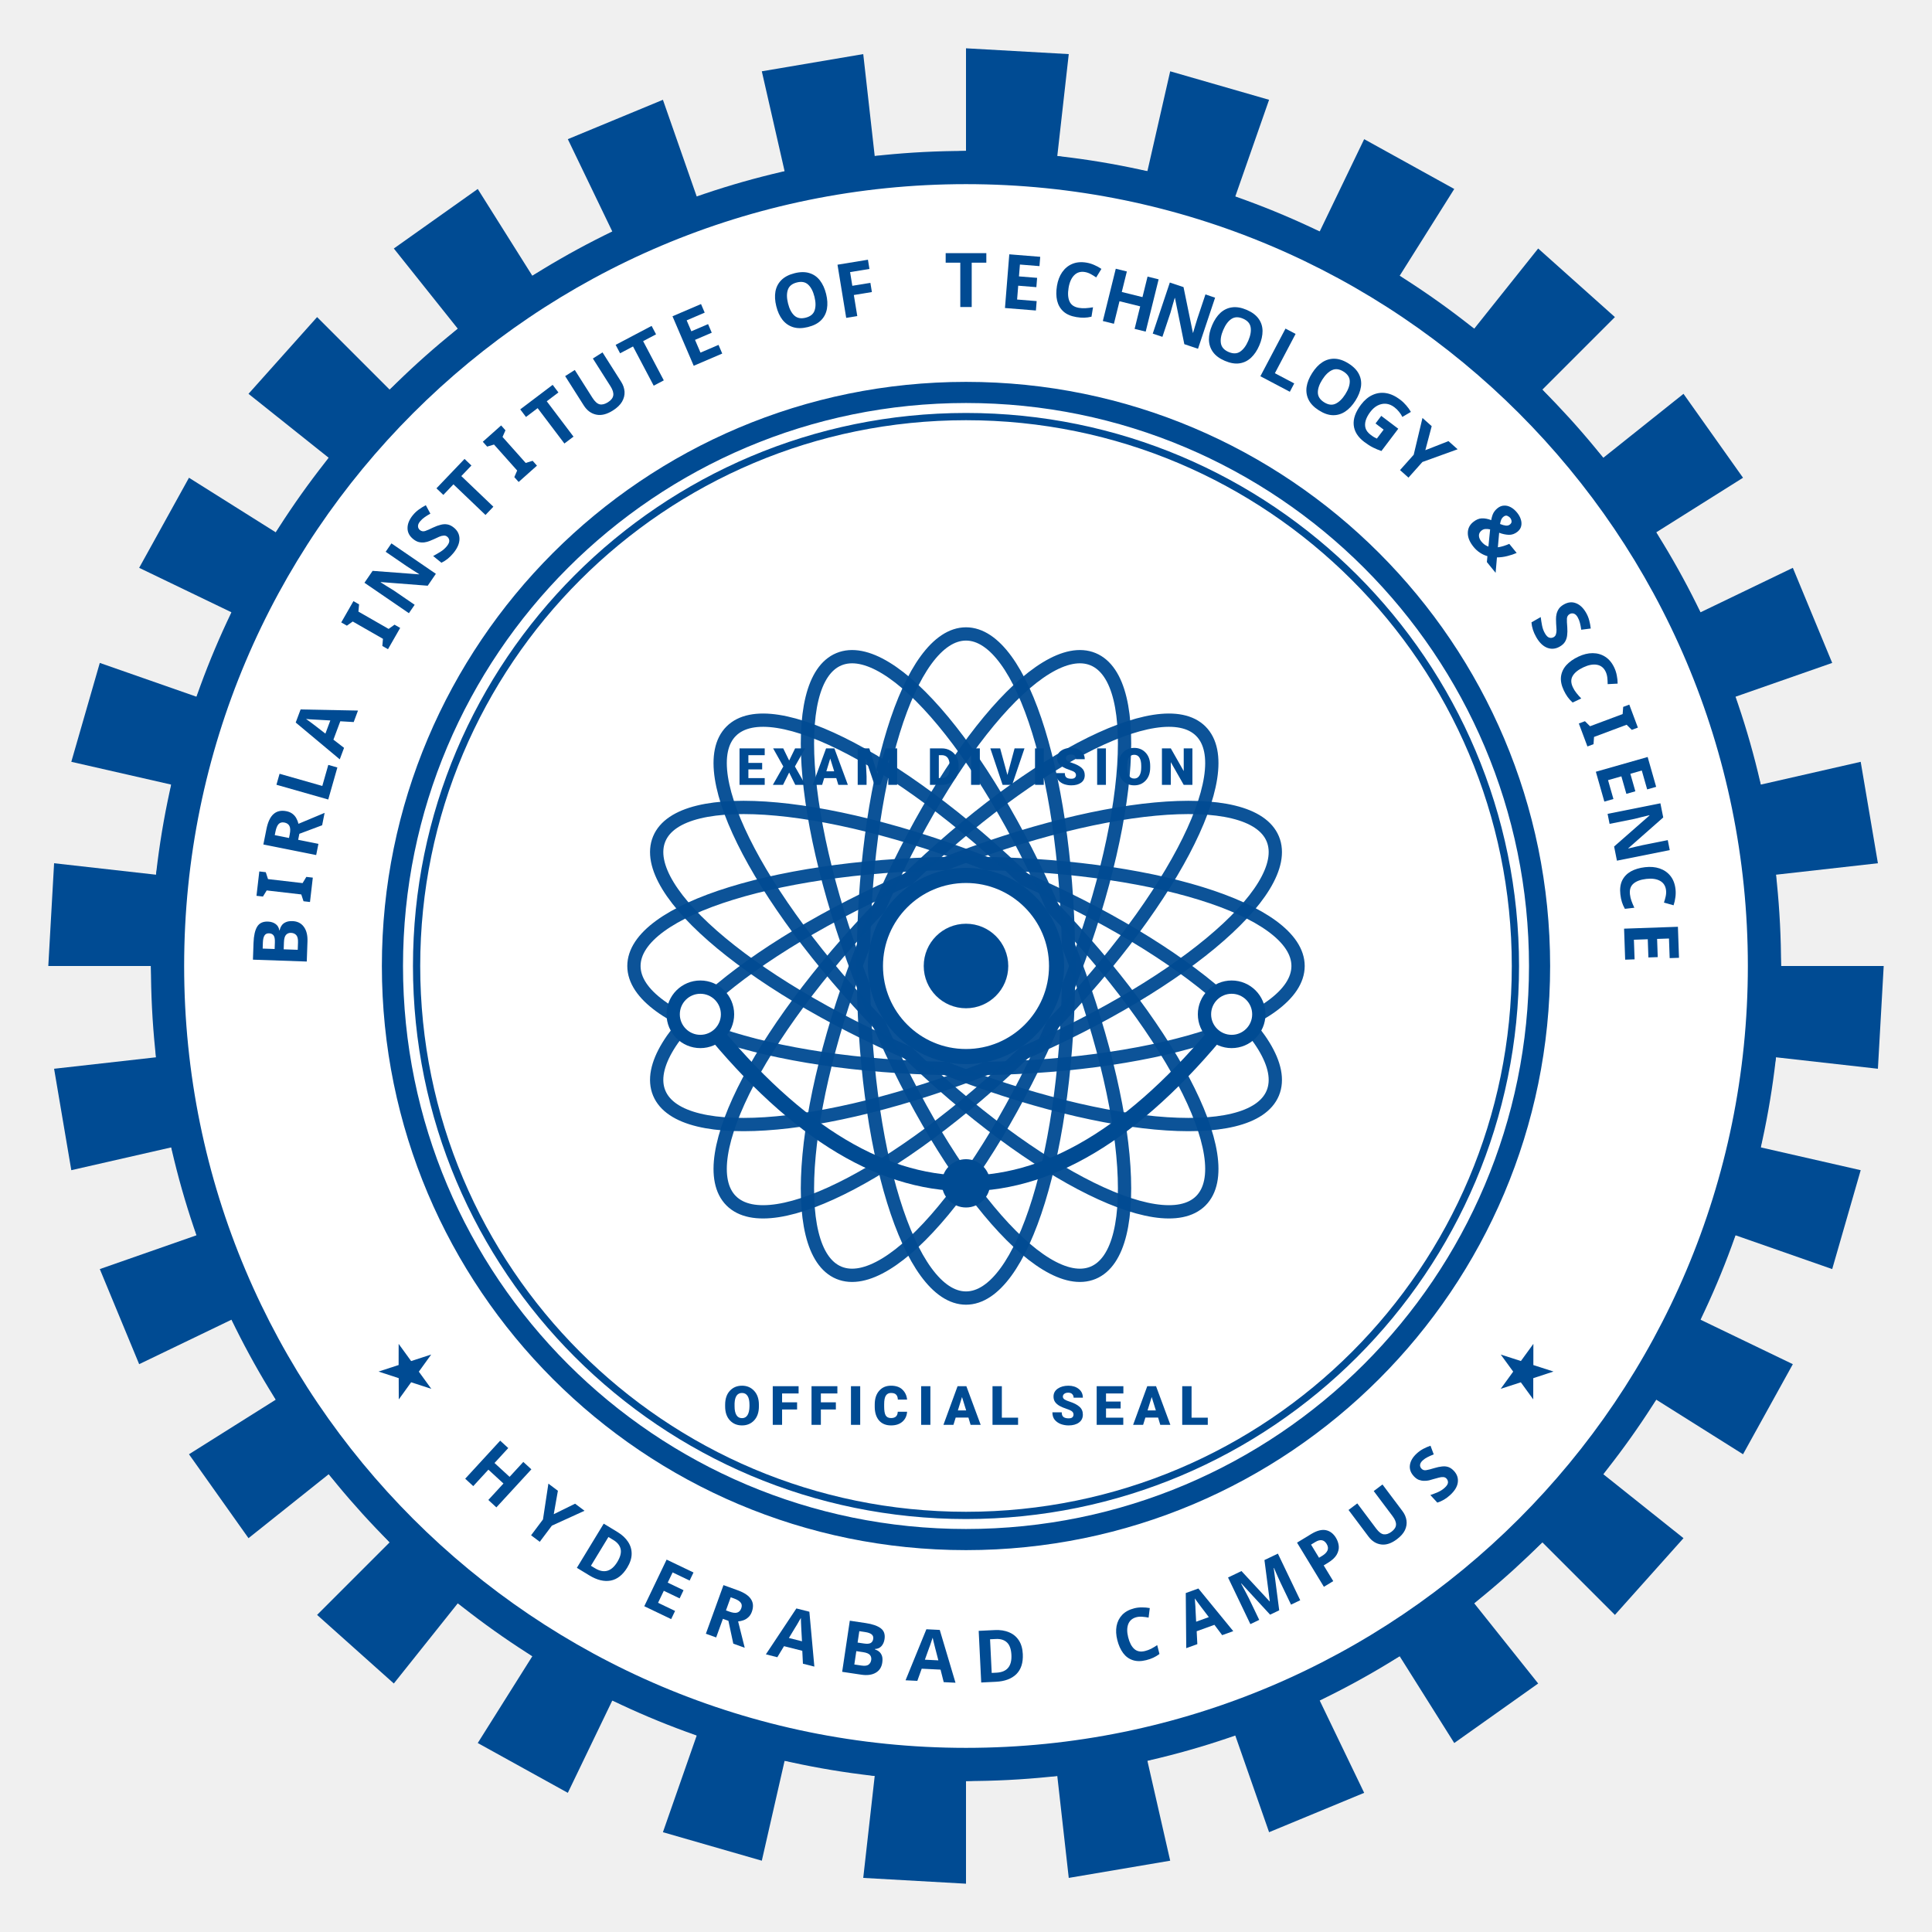
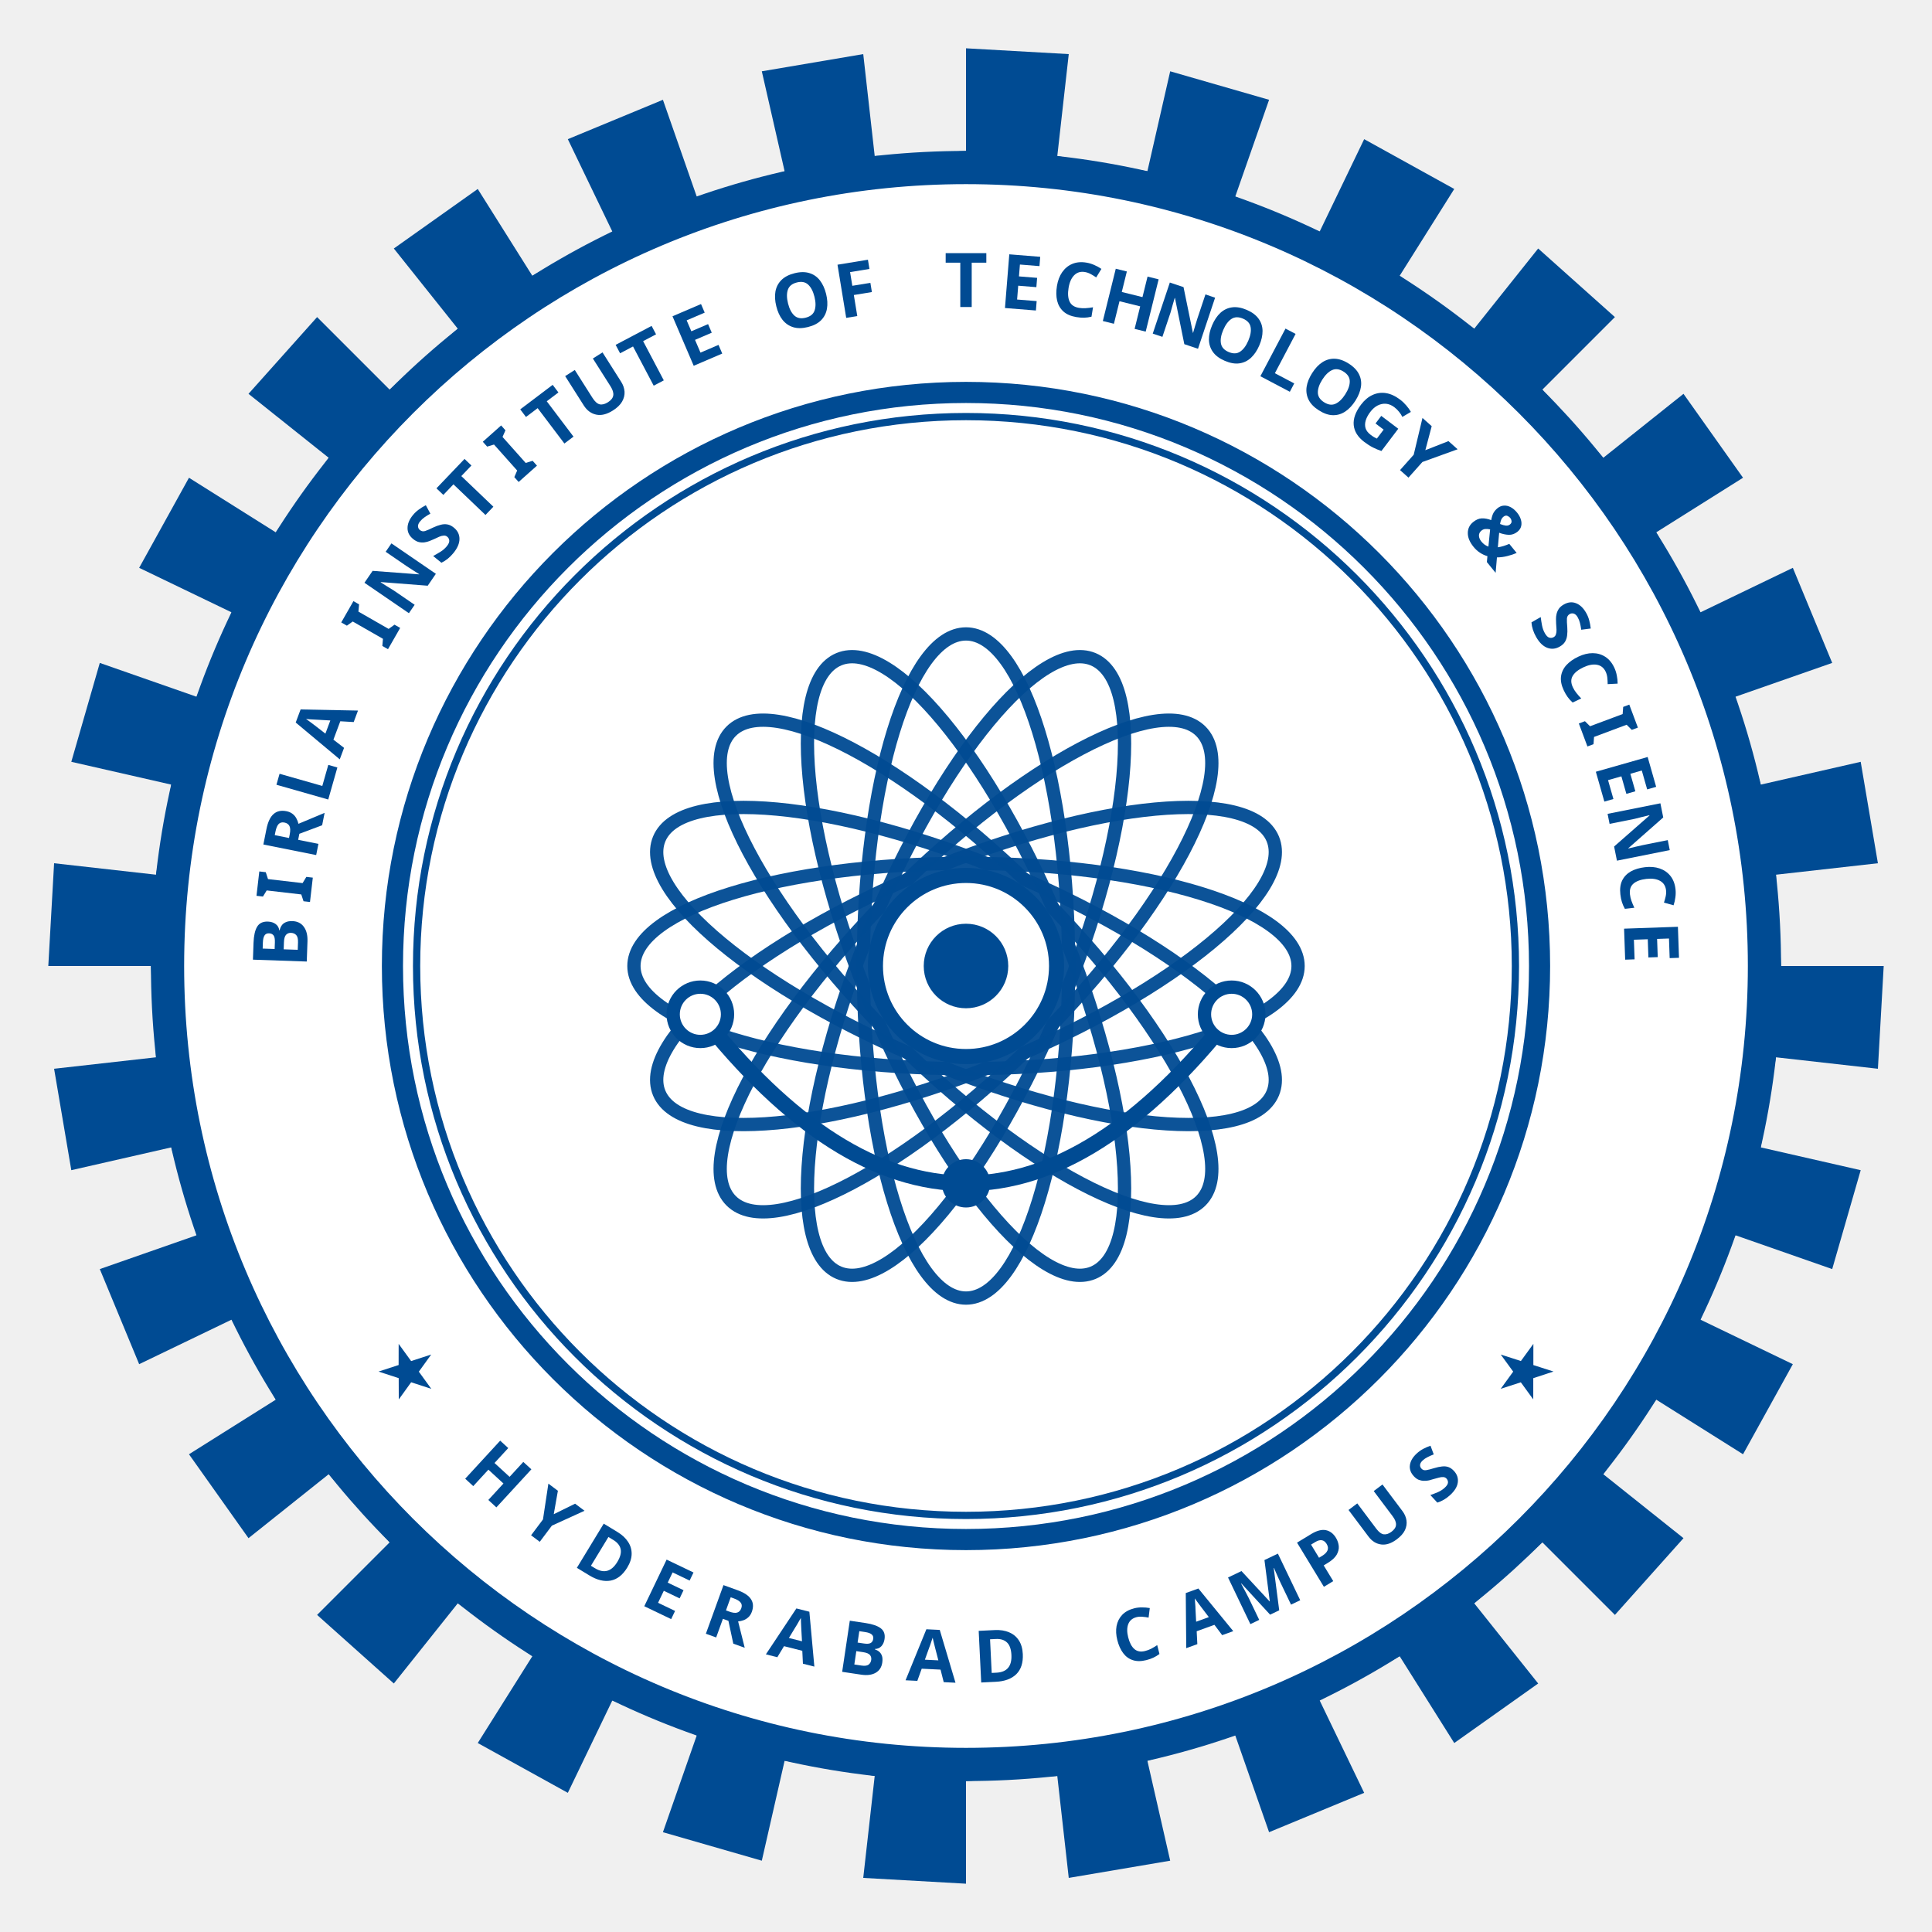
<svg xmlns="http://www.w3.org/2000/svg" viewBox="0 0 320 320" width="320" height="320">
  <g id="bits-official-seal">
    <path d="M 295.00 160.00 L 312.00 160.00 L 311.04 177.02 L 294.15 175.12 L 291.62 190.04 L 308.19 193.82 L 303.47 210.20 L 287.42 204.59 L 281.63 218.57 L 296.95 225.95 L 288.70 240.87 L 274.31 231.82 L 265.55 244.17 L 278.84 254.77 L 267.48 267.48 L 255.46 255.46 L 244.17 265.55 L 254.77 278.84 L 240.87 288.70 L 231.82 274.31 L 218.57 281.63 L 225.95 296.95 L 210.20 303.47 L 204.59 287.42 L 190.04 291.62 L 193.82 308.19 L 177.02 311.04 L 175.12 294.15 L 160.00 295.00 L 160.00 312.00 L 142.98 311.04 L 144.88 294.15 L 129.96 291.62 L 126.18 308.19 L 109.80 303.47 L 115.41 287.42 L 101.43 281.63 L 94.05 296.95 L 79.13 288.70 L 88.18 274.31 L 75.83 265.55 L 65.23 278.84 L 52.52 267.48 L 64.54 255.46 L 54.45 244.17 L 41.16 254.77 L 31.30 240.87 L 45.69 231.82 L 38.37 218.57 L 23.05 225.95 L 16.53 210.20 L 32.58 204.59 L 28.38 190.04 L 11.81 193.82 L 8.96 177.02 L 25.85 175.12 L 25.00 160.00 L 8.00 160.00 L 8.96 142.98 L 25.85 144.88 L 28.38 129.96 L 11.81 126.18 L 16.53 109.80 L 32.58 115.41 L 38.37 101.43 L 23.05 94.05 L 31.30 79.13 L 45.69 88.18 L 54.45 75.83 L 41.16 65.23 L 52.52 52.52 L 64.54 64.54 L 75.83 54.45 L 65.23 41.16 L 79.13 31.30 L 88.18 45.69 L 101.43 38.37 L 94.05 23.05 L 109.80 16.53 L 115.41 32.58 L 129.96 28.38 L 126.18 11.81 L 142.98 8.96 L 144.88 25.85 L 160.00 25.00 L 160.00 8.00 L 177.02 8.96 L 175.12 25.85 L 190.04 28.38 L 193.82 11.81 L 210.20 16.53 L 204.59 32.58 L 218.57 38.37 L 225.95 23.05 L 240.87 31.30 L 231.82 45.69 L 244.17 54.45 L 254.77 41.16 L 267.48 52.52 L 255.46 64.54 L 265.55 75.83 L 278.84 65.23 L 288.70 79.13 L 274.31 88.18 L 281.63 101.43 L 296.95 94.05 L 303.47 109.80 L 287.42 115.41 L 291.62 129.96 L 308.19 126.18 L 311.04 142.98 L 294.15 144.88 L 295.00 160.00 Z" fill="#004b93" />
    <circle cx="160" cy="160" r="135" fill="#004b93" />
    <circle cx="160" cy="160" r="131" fill="#ffffff" stroke="#004b93" stroke-width="3" />
    <circle cx="160" cy="160" r="95" fill="#ffffff" stroke="#004b93" stroke-width="3.5" />
    <circle cx="160" cy="160" r="91" fill="none" stroke="#004b93" stroke-width="1.2" />
    <g id="top-letters">
      <text x="46.07" y="156.02" transform="rotate(-88.0 46.07 156.02)" text-anchor="middle" dominant-baseline="central" font-family="'Arial Black', Impact, sans-serif" font-size="12.5" font-weight="900" fill="#004b93">B</text>
      <text x="46.76" y="146.83" transform="rotate(-83.4 46.76 146.83)" text-anchor="middle" dominant-baseline="central" font-family="'Arial Black', Impact, sans-serif" font-size="12.5" font-weight="900" fill="#004b93">I</text>
      <text x="48.20" y="137.73" transform="rotate(-78.7 48.20 137.73)" text-anchor="middle" dominant-baseline="central" font-family="'Arial Black', Impact, sans-serif" font-size="12.5" font-weight="900" fill="#004b93">R</text>
      <text x="50.36" y="128.78" transform="rotate(-74.1 50.36 128.78)" text-anchor="middle" dominant-baseline="central" font-family="'Arial Black', Impact, sans-serif" font-size="12.5" font-weight="900" fill="#004b93">L</text>
      <text x="53.24" y="120.03" transform="rotate(-69.5 53.24 120.03)" text-anchor="middle" dominant-baseline="central" font-family="'Arial Black', Impact, sans-serif" font-size="12.5" font-weight="900" fill="#004b93">A</text>
      <text x="61.06" y="103.36" transform="rotate(-60.2 61.06 103.36)" text-anchor="middle" dominant-baseline="central" font-family="'Arial Black', Impact, sans-serif" font-size="12.5" font-weight="900" fill="#004b93">I</text>
      <text x="65.96" y="95.56" transform="rotate(-55.6 65.96 95.56)" text-anchor="middle" dominant-baseline="central" font-family="'Arial Black', Impact, sans-serif" font-size="12.5" font-weight="900" fill="#004b93">N</text>
      <text x="71.47" y="88.18" transform="rotate(-50.9 71.47 88.18)" text-anchor="middle" dominant-baseline="central" font-family="'Arial Black', Impact, sans-serif" font-size="12.5" font-weight="900" fill="#004b93">S</text>
      <text x="77.56" y="81.26" transform="rotate(-46.3 77.56 81.26)" text-anchor="middle" dominant-baseline="central" font-family="'Arial Black', Impact, sans-serif" font-size="12.5" font-weight="900" fill="#004b93">T</text>
      <text x="84.19" y="74.86" transform="rotate(-41.7 84.19 74.86)" text-anchor="middle" dominant-baseline="central" font-family="'Arial Black', Impact, sans-serif" font-size="12.5" font-weight="900" fill="#004b93">I</text>
      <text x="91.31" y="69.02" transform="rotate(-37.1 91.31 69.02)" text-anchor="middle" dominant-baseline="central" font-family="'Arial Black', Impact, sans-serif" font-size="12.5" font-weight="900" fill="#004b93">T</text>
      <text x="98.88" y="63.77" transform="rotate(-32.4 98.88 63.77)" text-anchor="middle" dominant-baseline="central" font-family="'Arial Black', Impact, sans-serif" font-size="12.5" font-weight="900" fill="#004b93">U</text>
      <text x="106.85" y="59.15" transform="rotate(-27.8 106.85 59.15)" text-anchor="middle" dominant-baseline="central" font-family="'Arial Black', Impact, sans-serif" font-size="12.5" font-weight="900" fill="#004b93">T</text>
      <text x="115.17" y="55.19" transform="rotate(-23.2 115.17 55.19)" text-anchor="middle" dominant-baseline="central" font-family="'Arial Black', Impact, sans-serif" font-size="12.5" font-weight="900" fill="#004b93">E</text>
      <text x="132.62" y="49.34" transform="rotate(-13.9 132.62 49.34)" text-anchor="middle" dominant-baseline="central" font-family="'Arial Black', Impact, sans-serif" font-size="12.5" font-weight="900" fill="#004b93">O</text>
      <text x="141.65" y="47.49" transform="rotate(-9.3 141.65 47.49)" text-anchor="middle" dominant-baseline="central" font-family="'Arial Black', Impact, sans-serif" font-size="12.5" font-weight="900" fill="#004b93">F</text>
      <text x="160.00" y="46.00" transform="rotate(0.0 160.00 46.00)" text-anchor="middle" dominant-baseline="central" font-family="'Arial Black', Impact, sans-serif" font-size="12.5" font-weight="900" fill="#004b93">T</text>
      <text x="169.21" y="46.37" transform="rotate(4.6 169.21 46.37)" text-anchor="middle" dominant-baseline="central" font-family="'Arial Black', Impact, sans-serif" font-size="12.5" font-weight="900" fill="#004b93">E</text>
      <text x="178.35" y="47.49" transform="rotate(9.3 178.35 47.49)" text-anchor="middle" dominant-baseline="central" font-family="'Arial Black', Impact, sans-serif" font-size="12.5" font-weight="900" fill="#004b93">C</text>
      <text x="187.38" y="49.34" transform="rotate(13.9 187.38 49.34)" text-anchor="middle" dominant-baseline="central" font-family="'Arial Black', Impact, sans-serif" font-size="12.5" font-weight="900" fill="#004b93">H</text>
      <text x="196.22" y="51.91" transform="rotate(18.5 196.22 51.91)" text-anchor="middle" dominant-baseline="central" font-family="'Arial Black', Impact, sans-serif" font-size="12.5" font-weight="900" fill="#004b93">N</text>
      <text x="204.83" y="55.19" transform="rotate(23.2 204.83 55.19)" text-anchor="middle" dominant-baseline="central" font-family="'Arial Black', Impact, sans-serif" font-size="12.5" font-weight="900" fill="#004b93">O</text>
      <text x="213.15" y="59.15" transform="rotate(27.8 213.15 59.15)" text-anchor="middle" dominant-baseline="central" font-family="'Arial Black', Impact, sans-serif" font-size="12.5" font-weight="900" fill="#004b93">L</text>
      <text x="221.12" y="63.77" transform="rotate(32.4 221.12 63.77)" text-anchor="middle" dominant-baseline="central" font-family="'Arial Black', Impact, sans-serif" font-size="12.5" font-weight="900" fill="#004b93">O</text>
      <text x="228.69" y="69.02" transform="rotate(37.1 228.69 69.02)" text-anchor="middle" dominant-baseline="central" font-family="'Arial Black', Impact, sans-serif" font-size="12.5" font-weight="900" fill="#004b93">G</text>
      <text x="235.81" y="74.86" transform="rotate(41.7 235.81 74.86)" text-anchor="middle" dominant-baseline="central" font-family="'Arial Black', Impact, sans-serif" font-size="12.5" font-weight="900" fill="#004b93">Y</text>
      <text x="248.53" y="88.18" transform="rotate(50.9 248.53 88.18)" text-anchor="middle" dominant-baseline="central" font-family="'Arial Black', Impact, sans-serif" font-size="12.5" font-weight="900" fill="#004b93">&amp;</text>
      <text x="258.94" y="103.36" transform="rotate(60.2 258.94 103.36)" text-anchor="middle" dominant-baseline="central" font-family="'Arial Black', Impact, sans-serif" font-size="12.5" font-weight="900" fill="#004b93">S</text>
      <text x="263.19" y="111.54" transform="rotate(64.8 263.19 111.54)" text-anchor="middle" dominant-baseline="central" font-family="'Arial Black', Impact, sans-serif" font-size="12.5" font-weight="900" fill="#004b93">C</text>
      <text x="266.76" y="120.03" transform="rotate(69.5 266.76 120.03)" text-anchor="middle" dominant-baseline="central" font-family="'Arial Black', Impact, sans-serif" font-size="12.5" font-weight="900" fill="#004b93">I</text>
      <text x="269.64" y="128.78" transform="rotate(74.1 269.64 128.78)" text-anchor="middle" dominant-baseline="central" font-family="'Arial Black', Impact, sans-serif" font-size="12.5" font-weight="900" fill="#004b93">E</text>
      <text x="271.80" y="137.73" transform="rotate(78.7 271.80 137.73)" text-anchor="middle" dominant-baseline="central" font-family="'Arial Black', Impact, sans-serif" font-size="12.5" font-weight="900" fill="#004b93">N</text>
      <text x="273.24" y="146.83" transform="rotate(83.4 273.24 146.83)" text-anchor="middle" dominant-baseline="central" font-family="'Arial Black', Impact, sans-serif" font-size="12.5" font-weight="900" fill="#004b93">C</text>
      <text x="273.93" y="156.02" transform="rotate(88.0 273.93 156.02)" text-anchor="middle" dominant-baseline="central" font-family="'Arial Black', Impact, sans-serif" font-size="12.5" font-weight="900" fill="#004b93">E</text>
    </g>
    <g id="bottom-letters">
      <text x="67.77" y="227.01" transform="rotate(54.0 67.77 227.01)" text-anchor="middle" dominant-baseline="central" font-family="'Arial Black', Impact, sans-serif" font-size="12" font-weight="900" fill="#004b93">★</text>
      <text x="82.79" y="243.87" transform="rotate(42.6 82.79 243.87)" text-anchor="middle" dominant-baseline="central" font-family="'Arial Black', Impact, sans-serif" font-size="12" font-weight="900" fill="#004b93">H</text>
      <text x="91.48" y="251.11" transform="rotate(36.9 91.48 251.11)" text-anchor="middle" dominant-baseline="central" font-family="'Arial Black', Impact, sans-serif" font-size="12" font-weight="900" fill="#004b93">Y</text>
      <text x="100.84" y="257.45" transform="rotate(31.3 100.84 257.45)" text-anchor="middle" dominant-baseline="central" font-family="'Arial Black', Impact, sans-serif" font-size="12" font-weight="900" fill="#004b93">D</text>
      <text x="110.78" y="262.83" transform="rotate(25.6 110.78 262.83)" text-anchor="middle" dominant-baseline="central" font-family="'Arial Black', Impact, sans-serif" font-size="12" font-weight="900" fill="#004b93">E</text>
      <text x="121.21" y="267.20" transform="rotate(19.9 121.21 267.20)" text-anchor="middle" dominant-baseline="central" font-family="'Arial Black', Impact, sans-serif" font-size="12" font-weight="900" fill="#004b93">R</text>
      <text x="132.01" y="270.51" transform="rotate(14.2 132.01 270.51)" text-anchor="middle" dominant-baseline="central" font-family="'Arial Black', Impact, sans-serif" font-size="12" font-weight="900" fill="#004b93">A</text>
      <text x="143.10" y="272.74" transform="rotate(8.5 143.10 272.74)" text-anchor="middle" dominant-baseline="central" font-family="'Arial Black', Impact, sans-serif" font-size="12" font-weight="900" fill="#004b93">B</text>
      <text x="154.35" y="273.86" transform="rotate(2.8 154.35 273.86)" text-anchor="middle" dominant-baseline="central" font-family="'Arial Black', Impact, sans-serif" font-size="12" font-weight="900" fill="#004b93">A</text>
      <text x="165.65" y="273.86" transform="rotate(-2.8 165.65 273.86)" text-anchor="middle" dominant-baseline="central" font-family="'Arial Black', Impact, sans-serif" font-size="12" font-weight="900" fill="#004b93">D</text>
      <text x="187.99" y="270.51" transform="rotate(-14.2 187.99 270.51)" text-anchor="middle" dominant-baseline="central" font-family="'Arial Black', Impact, sans-serif" font-size="12" font-weight="900" fill="#004b93">C</text>
      <text x="198.79" y="267.20" transform="rotate(-19.9 198.79 267.20)" text-anchor="middle" dominant-baseline="central" font-family="'Arial Black', Impact, sans-serif" font-size="12" font-weight="900" fill="#004b93">A</text>
      <text x="209.22" y="262.83" transform="rotate(-25.6 209.22 262.83)" text-anchor="middle" dominant-baseline="central" font-family="'Arial Black', Impact, sans-serif" font-size="12" font-weight="900" fill="#004b93">M</text>
      <text x="219.16" y="257.45" transform="rotate(-31.3 219.16 257.45)" text-anchor="middle" dominant-baseline="central" font-family="'Arial Black', Impact, sans-serif" font-size="12" font-weight="900" fill="#004b93">P</text>
      <text x="228.52" y="251.11" transform="rotate(-36.9 228.52 251.11)" text-anchor="middle" dominant-baseline="central" font-family="'Arial Black', Impact, sans-serif" font-size="12" font-weight="900" fill="#004b93">U</text>
      <text x="237.21" y="243.87" transform="rotate(-42.6 237.21 243.87)" text-anchor="middle" dominant-baseline="central" font-family="'Arial Black', Impact, sans-serif" font-size="12" font-weight="900" fill="#004b93">S</text>
      <text x="252.23" y="227.01" transform="rotate(-54.0 252.23 227.01)" text-anchor="middle" dominant-baseline="central" font-family="'Arial Black', Impact, sans-serif" font-size="12" font-weight="900" fill="#004b93">★</text>
    </g>
    <g id="center-science-emblem">
      <ellipse cx="160" cy="160" rx="55" ry="17" transform="rotate(0 160 160)" fill="none" stroke="#004b93" stroke-width="2.2" opacity="0.95" />
      <ellipse cx="160" cy="160" rx="55" ry="17" transform="rotate(22.5 160 160)" fill="none" stroke="#004b93" stroke-width="2.2" opacity="0.95" />
      <ellipse cx="160" cy="160" rx="55" ry="17" transform="rotate(45 160 160)" fill="none" stroke="#004b93" stroke-width="2.2" opacity="0.95" />
      <ellipse cx="160" cy="160" rx="55" ry="17" transform="rotate(67.5 160 160)" fill="none" stroke="#004b93" stroke-width="2.2" opacity="0.95" />
      <ellipse cx="160" cy="160" rx="55" ry="17" transform="rotate(90 160 160)" fill="none" stroke="#004b93" stroke-width="2.2" opacity="0.95" />
      <ellipse cx="160" cy="160" rx="55" ry="17" transform="rotate(112.5 160 160)" fill="none" stroke="#004b93" stroke-width="2.2" opacity="0.95" />
      <ellipse cx="160" cy="160" rx="55" ry="17" transform="rotate(135 160 160)" fill="none" stroke="#004b93" stroke-width="2.2" opacity="0.95" />
      <ellipse cx="160" cy="160" rx="55" ry="17" transform="rotate(157.5 160 160)" fill="none" stroke="#004b93" stroke-width="2.2" opacity="0.95" />
      <circle cx="160" cy="160" r="15" fill="#ffffff" stroke="#004b93" stroke-width="2.5" />
      <circle cx="160" cy="160" r="7" fill="#004b93" />
      <path d="M 116 168 Q 160 224 204 168" fill="none" stroke="#004b93" stroke-width="2.6" stroke-linecap="round" />
      <circle cx="116" cy="168" r="4.5" fill="#ffffff" stroke="#004b93" stroke-width="2.2" />
      <circle cx="204" cy="168" r="4.5" fill="#ffffff" stroke="#004b93" stroke-width="2.2" />
      <circle cx="160" cy="196" r="4" fill="#004b93" />
-       <text x="160" y="130" text-anchor="middle" font-family="'Segoe UI', Roboto, sans-serif" font-size="8.5" font-weight="900" fill="#004b93" letter-spacing="1.2">
-         EXAM DIVISION
-       </text>
-       <text x="160" y="236" text-anchor="middle" font-family="'Segoe UI', Roboto, sans-serif" font-size="9" font-weight="900" fill="#004b93" letter-spacing="1.5">
-         OFFICIAL SEAL
-       </text>
    </g>
  </g>
</svg>
